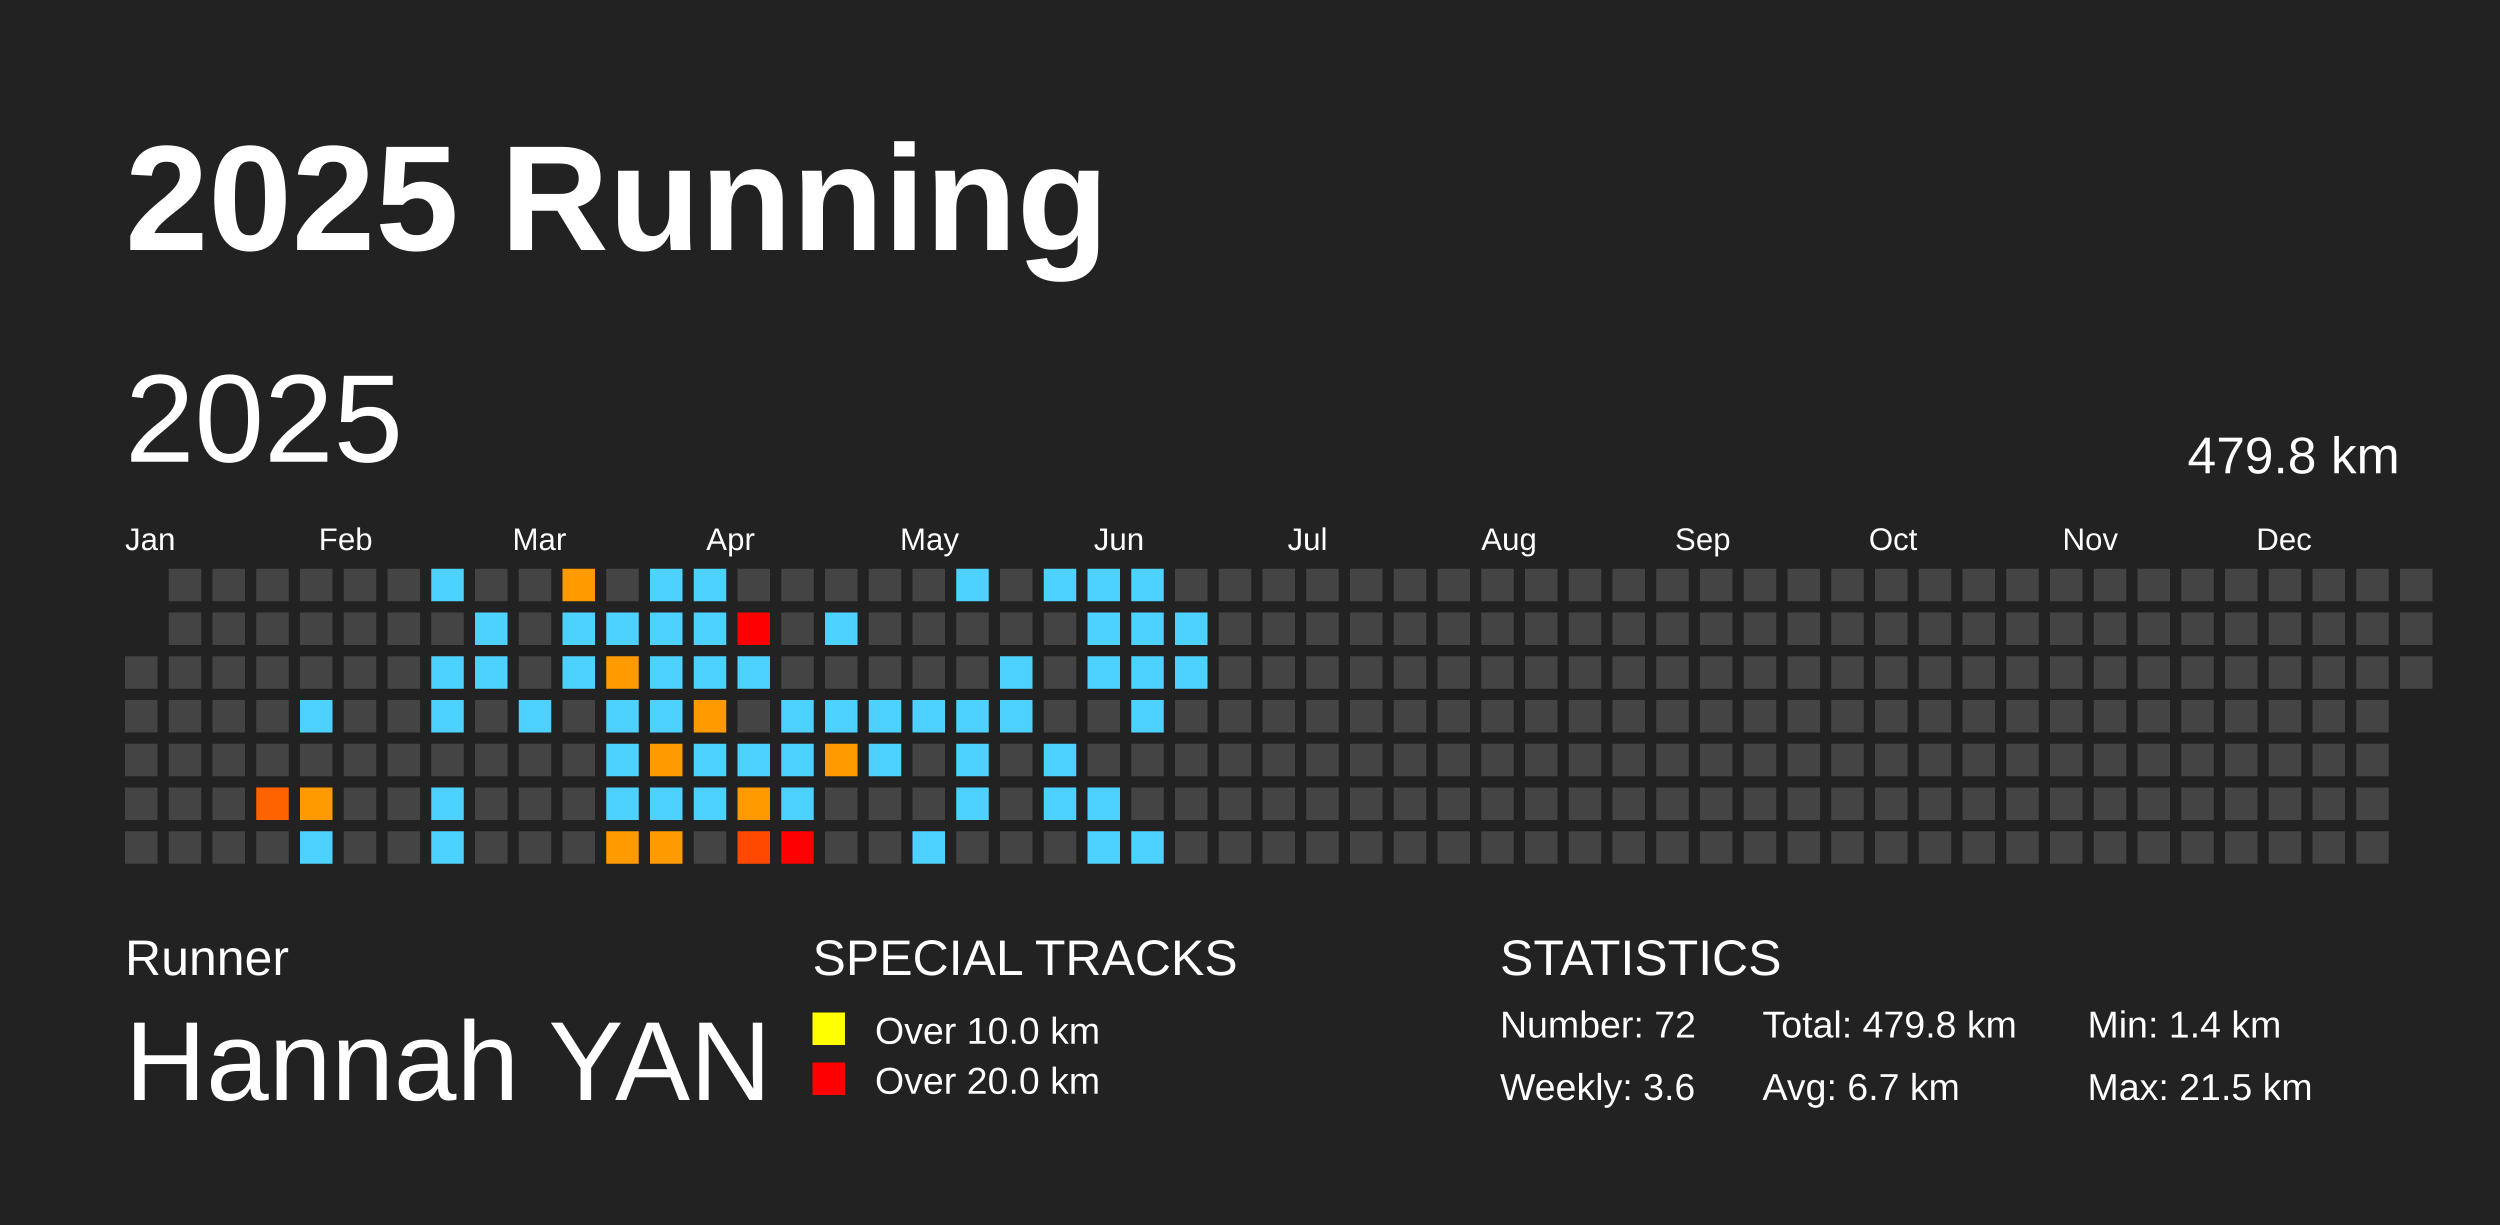
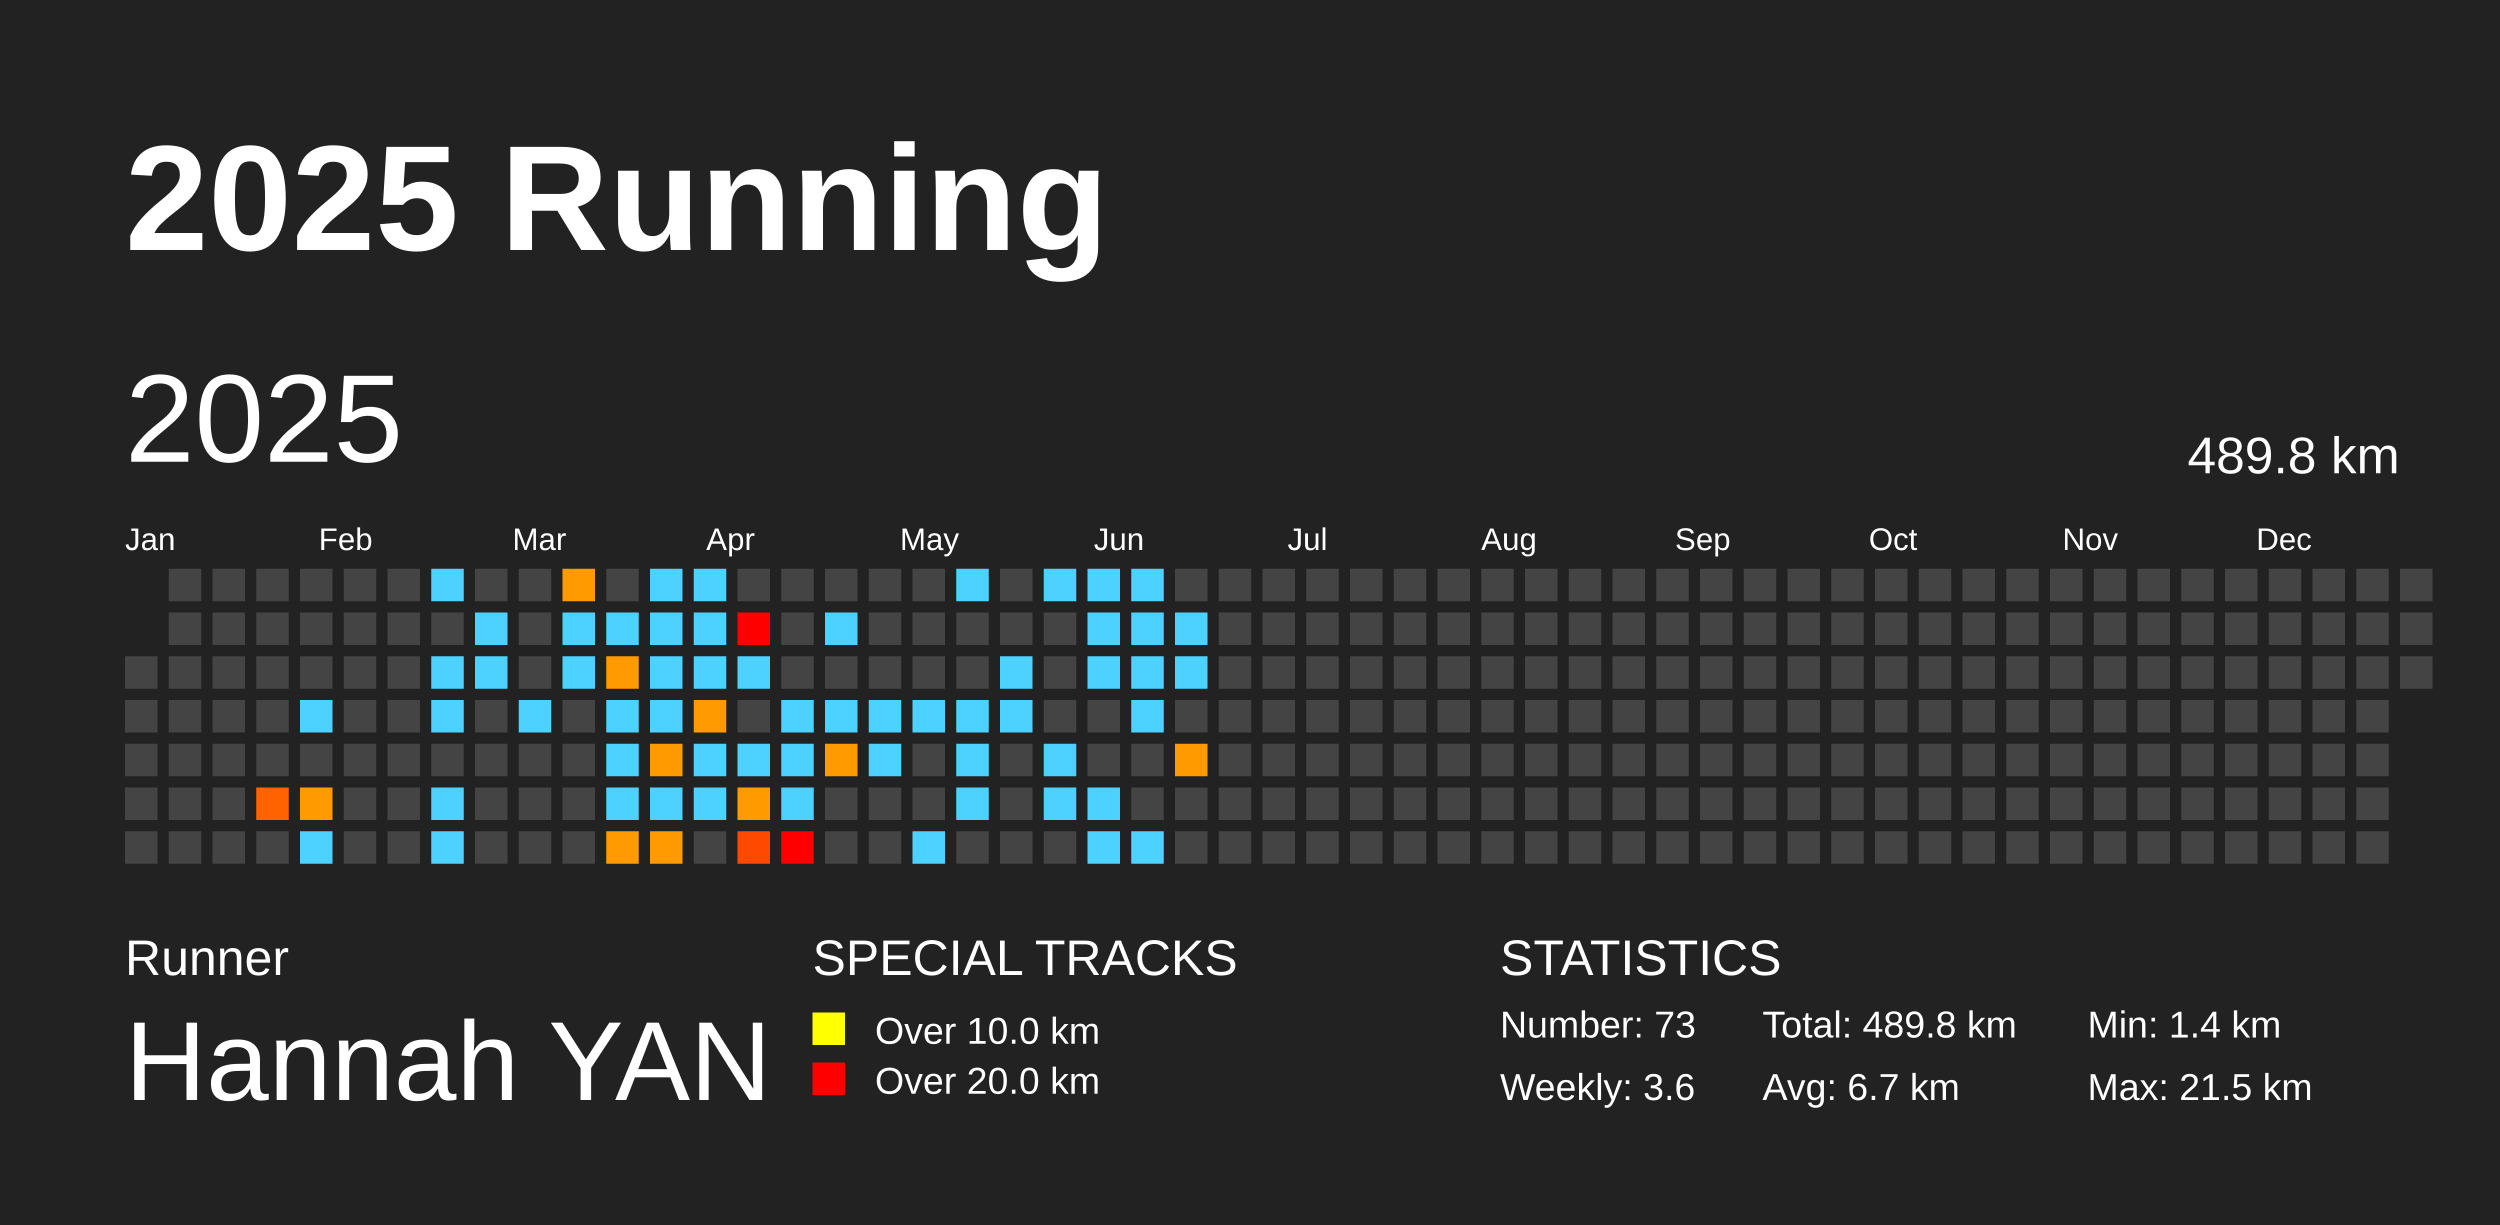
<svg xmlns="http://www.w3.org/2000/svg" baseProfile="full" height="98mm" version="1.1" viewBox="0,0,200,98" width="200mm">
  <defs />
  <rect fill="#222222" height="98" width="200" x="0" y="0" />
  <text fill="#FFFFFF" style="font-size:12px; font-family:Arial; font-weight:bold;" x="10" y="20">2025 Running</text>
  <text fill="#FFFFFF" style="font-size:4px; font-family:Arial" x="10" y="78">Runner</text>
  <text fill="#FFFFFF" style="font-size:9px; font-family:Arial" x="10" y="88">Hannah YAN</text>
  <text fill="#FFFFFF" style="font-size:4px; font-family:Arial" x="65" y="78">SPECIAL TRACKS</text>
  <rect fill="yellow" height="2.6" width="2.6" x="65" y="81" />
  <text fill="#FFFFFF" style="font-size:3px; font-family:Arial" x="70" y="83.5">Over 10.0 km</text>
  <rect fill="red" height="2.6" width="2.6" x="65" y="85" />
  <text fill="#FFFFFF" style="font-size:3px; font-family:Arial" x="70" y="87.5">Over 20.0 km</text>
  <text fill="#FFFFFF" style="font-size:4px; font-family:Arial" x="120" y="78">STATISTICS</text>
-   <text fill="#FFFFFF" style="font-size:3px; font-family:Arial" x="120" y="83">Number: 72</text>
+   <text fill="#FFFFFF" style="font-size:3px; font-family:Arial" x="120" y="83">Number: 73</text>
  <text fill="#FFFFFF" style="font-size:3px; font-family:Arial" x="120" y="88">Weekly: 3.6</text>
-   <text fill="#FFFFFF" style="font-size:3px; font-family:Arial" x="141" y="83">Total: 479.8 km</text>
+   <text fill="#FFFFFF" style="font-size:3px; font-family:Arial" x="141" y="83">Total: 489.8 km</text>
  <text fill="#FFFFFF" style="font-size:3px; font-family:Arial" x="141" y="88">Avg: 6.7 km</text>
  <text fill="#FFFFFF" style="font-size:3px; font-family:Arial" x="167" y="83">Min: 1.4 km</text>
  <text fill="#FFFFFF" style="font-size:3px; font-family:Arial" x="167" y="88">Max: 21.5 km</text>
  <text dominant-baseline="hanging" fill="#FFFFFF" style="font-size:10.0px; font-family:Arial;" x="10" y="30">2025</text>
-   <text dominant-baseline="hanging" fill="#FFFFFF" style="font-size:4.125px; font-family:Arial;" x="175" y="35">479.8 km</text>
+   <text dominant-baseline="hanging" fill="#FFFFFF" style="font-size:4.125px; font-family:Arial;" x="175" y="35">489.8 km</text>
  <text fill="#FFFFFF" style="font-size:2.5px; font-family:Arial" x="10.0" y="44">Jan</text>
  <text fill="#FFFFFF" style="font-size:2.5px; font-family:Arial" x="25.5" y="44">Feb</text>
  <text fill="#FFFFFF" style="font-size:2.5px; font-family:Arial" x="41.0" y="44">Mar</text>
  <text fill="#FFFFFF" style="font-size:2.5px; font-family:Arial" x="56.5" y="44">Apr</text>
  <text fill="#FFFFFF" style="font-size:2.5px; font-family:Arial" x="72.0" y="44">May</text>
  <text fill="#FFFFFF" style="font-size:2.5px; font-family:Arial" x="87.5" y="44">Jun</text>
  <text fill="#FFFFFF" style="font-size:2.5px; font-family:Arial" x="103.0" y="44">Jul</text>
  <text fill="#FFFFFF" style="font-size:2.5px; font-family:Arial" x="118.5" y="44">Aug</text>
  <text fill="#FFFFFF" style="font-size:2.5px; font-family:Arial" x="134.0" y="44">Sep</text>
  <text fill="#FFFFFF" style="font-size:2.5px; font-family:Arial" x="149.5" y="44">Oct</text>
  <text fill="#FFFFFF" style="font-size:2.5px; font-family:Arial" x="165.0" y="44">Nov</text>
  <text fill="#FFFFFF" style="font-size:2.5px; font-family:Arial" x="180.5" y="44">Dec</text>
  <rect fill="#444444" height="2.6" width="2.6" x="10.0" y="52.5" />
  <rect fill="#444444" height="2.6" width="2.6" x="10.0" y="56.0" />
  <rect fill="#444444" height="2.6" width="2.6" x="10.0" y="59.5" />
  <rect fill="#444444" height="2.6" width="2.6" x="10.0" y="63.0" />
  <rect fill="#444444" height="2.6" width="2.6" x="10.0" y="66.5" />
  <rect fill="#444444" height="2.6" width="2.6" x="13.5" y="45.5" />
  <rect fill="#444444" height="2.6" width="2.6" x="13.5" y="49.0" />
  <rect fill="#444444" height="2.6" width="2.6" x="13.5" y="52.5" />
  <rect fill="#444444" height="2.6" width="2.6" x="13.5" y="56.0" />
  <rect fill="#444444" height="2.6" width="2.6" x="13.5" y="59.5" />
  <rect fill="#444444" height="2.6" width="2.6" x="13.5" y="63.0" />
  <rect fill="#444444" height="2.6" width="2.6" x="13.5" y="66.5" />
  <rect fill="#444444" height="2.6" width="2.6" x="17.0" y="45.5" />
  <rect fill="#444444" height="2.6" width="2.6" x="17.0" y="49.0" />
  <rect fill="#444444" height="2.6" width="2.6" x="17.0" y="52.5" />
  <rect fill="#444444" height="2.6" width="2.6" x="17.0" y="56.0" />
  <rect fill="#444444" height="2.6" width="2.6" x="17.0" y="59.5" />
  <rect fill="#444444" height="2.6" width="2.6" x="17.0" y="63.0" />
  <rect fill="#444444" height="2.6" width="2.6" x="17.0" y="66.5" />
  <rect fill="#444444" height="2.6" width="2.6" x="20.5" y="45.5" />
  <rect fill="#444444" height="2.6" width="2.6" x="20.5" y="49.0" />
  <rect fill="#444444" height="2.6" width="2.6" x="20.5" y="52.5" />
  <rect fill="#444444" height="2.6" width="2.6" x="20.5" y="56.0" />
  <rect fill="#444444" height="2.6" width="2.6" x="20.5" y="59.5" />
  <rect fill="#ff6300" height="2.6" width="2.6" x="20.5" y="63.0" />
  <rect fill="#444444" height="2.6" width="2.6" x="20.5" y="66.5" />
  <rect fill="#444444" height="2.6" width="2.6" x="24.0" y="45.5" />
  <rect fill="#444444" height="2.6" width="2.6" x="24.0" y="49.0" />
  <rect fill="#444444" height="2.6" width="2.6" x="24.0" y="52.5" />
  <rect fill="#4dd2ff" height="2.6" width="2.6" x="24.0" y="56.0" />
  <rect fill="#444444" height="2.6" width="2.6" x="24.0" y="59.5" />
  <rect fill="#ff9b00" height="2.6" width="2.6" x="24.0" y="63.0" />
  <rect fill="#4dd2ff" height="2.6" width="2.6" x="24.0" y="66.5" />
  <rect fill="#444444" height="2.6" width="2.6" x="27.5" y="45.5" />
  <rect fill="#444444" height="2.6" width="2.6" x="27.5" y="49.0" />
  <rect fill="#444444" height="2.6" width="2.6" x="27.5" y="52.5" />
  <rect fill="#444444" height="2.6" width="2.6" x="27.5" y="56.0" />
  <rect fill="#444444" height="2.6" width="2.6" x="27.5" y="59.5" />
  <rect fill="#444444" height="2.6" width="2.6" x="27.5" y="63.0" />
  <rect fill="#444444" height="2.6" width="2.6" x="27.5" y="66.5" />
  <rect fill="#444444" height="2.6" width="2.6" x="31.0" y="45.5" />
  <rect fill="#444444" height="2.6" width="2.6" x="31.0" y="49.0" />
  <rect fill="#444444" height="2.6" width="2.6" x="31.0" y="52.5" />
  <rect fill="#444444" height="2.6" width="2.6" x="31.0" y="56.0" />
  <rect fill="#444444" height="2.6" width="2.6" x="31.0" y="59.5" />
  <rect fill="#444444" height="2.6" width="2.6" x="31.0" y="63.0" />
  <rect fill="#444444" height="2.6" width="2.6" x="31.0" y="66.5" />
  <rect fill="#4dd2ff" height="2.6" width="2.6" x="34.5" y="45.5" />
  <rect fill="#444444" height="2.6" width="2.6" x="34.5" y="49.0" />
  <rect fill="#4dd2ff" height="2.6" width="2.6" x="34.5" y="52.5" />
  <rect fill="#4dd2ff" height="2.6" width="2.6" x="34.5" y="56.0" />
  <rect fill="#444444" height="2.6" width="2.6" x="34.5" y="59.5" />
  <rect fill="#4dd2ff" height="2.6" width="2.6" x="34.5" y="63.0" />
  <rect fill="#4dd2ff" height="2.6" width="2.6" x="34.5" y="66.5" />
  <rect fill="#444444" height="2.6" width="2.6" x="38.0" y="45.5" />
  <rect fill="#4dd2ff" height="2.6" width="2.6" x="38.0" y="49.0" />
  <rect fill="#4dd2ff" height="2.6" width="2.6" x="38.0" y="52.5" />
  <rect fill="#444444" height="2.6" width="2.6" x="38.0" y="56.0" />
  <rect fill="#444444" height="2.6" width="2.6" x="38.0" y="59.5" />
  <rect fill="#444444" height="2.6" width="2.6" x="38.0" y="63.0" />
  <rect fill="#444444" height="2.6" width="2.6" x="38.0" y="66.5" />
  <rect fill="#444444" height="2.6" width="2.6" x="41.5" y="45.5" />
  <rect fill="#444444" height="2.6" width="2.6" x="41.5" y="49.0" />
  <rect fill="#444444" height="2.6" width="2.6" x="41.5" y="52.5" />
  <rect fill="#4dd2ff" height="2.6" width="2.6" x="41.5" y="56.0" />
  <rect fill="#444444" height="2.6" width="2.6" x="41.5" y="59.5" />
  <rect fill="#444444" height="2.6" width="2.6" x="41.5" y="63.0" />
  <rect fill="#444444" height="2.6" width="2.6" x="41.5" y="66.5" />
  <rect fill="#ff9b00" height="2.6" width="2.6" x="45.0" y="45.5" />
  <rect fill="#4dd2ff" height="2.6" width="2.6" x="45.0" y="49.0" />
  <rect fill="#4dd2ff" height="2.6" width="2.6" x="45.0" y="52.5" />
  <rect fill="#444444" height="2.6" width="2.6" x="45.0" y="56.0" />
  <rect fill="#444444" height="2.6" width="2.6" x="45.0" y="59.5" />
  <rect fill="#444444" height="2.6" width="2.6" x="45.0" y="63.0" />
  <rect fill="#444444" height="2.6" width="2.6" x="45.0" y="66.5" />
  <rect fill="#444444" height="2.6" width="2.6" x="48.5" y="45.5" />
  <rect fill="#4dd2ff" height="2.6" width="2.6" x="48.5" y="49.0" />
  <rect fill="#ff9b00" height="2.6" width="2.6" x="48.5" y="52.5" />
  <rect fill="#4dd2ff" height="2.6" width="2.6" x="48.5" y="56.0" />
  <rect fill="#4dd2ff" height="2.6" width="2.6" x="48.5" y="59.5" />
  <rect fill="#4dd2ff" height="2.6" width="2.6" x="48.5" y="63.0" />
  <rect fill="#ff9b00" height="2.6" width="2.6" x="48.5" y="66.5" />
  <rect fill="#4dd2ff" height="2.6" width="2.6" x="52.0" y="45.5" />
  <rect fill="#4dd2ff" height="2.6" width="2.6" x="52.0" y="49.0" />
  <rect fill="#4dd2ff" height="2.6" width="2.6" x="52.0" y="52.5" />
  <rect fill="#4dd2ff" height="2.6" width="2.6" x="52.0" y="56.0" />
  <rect fill="#ff9b00" height="2.6" width="2.6" x="52.0" y="59.5" />
  <rect fill="#4dd2ff" height="2.6" width="2.6" x="52.0" y="63.0" />
  <rect fill="#ff9b00" height="2.6" width="2.6" x="52.0" y="66.5" />
  <rect fill="#4dd2ff" height="2.6" width="2.6" x="55.5" y="45.5" />
  <rect fill="#4dd2ff" height="2.6" width="2.6" x="55.5" y="49.0" />
  <rect fill="#4dd2ff" height="2.6" width="2.6" x="55.5" y="52.5" />
  <rect fill="#ff9b00" height="2.6" width="2.6" x="55.5" y="56.0" />
  <rect fill="#4dd2ff" height="2.6" width="2.6" x="55.5" y="59.5" />
  <rect fill="#4dd2ff" height="2.6" width="2.6" x="55.5" y="63.0" />
  <rect fill="#444444" height="2.6" width="2.6" x="55.5" y="66.5" />
  <rect fill="#444444" height="2.6" width="2.6" x="59.0" y="45.5" />
  <rect fill="red" height="2.6" width="2.6" x="59.0" y="49.0" />
  <rect fill="#4dd2ff" height="2.6" width="2.6" x="59.0" y="52.5" />
  <rect fill="#444444" height="2.6" width="2.6" x="59.0" y="56.0" />
  <rect fill="#4dd2ff" height="2.6" width="2.6" x="59.0" y="59.5" />
  <rect fill="#ff9b00" height="2.6" width="2.6" x="59.0" y="63.0" />
  <rect fill="#ff4900" height="2.6" width="2.6" x="59.0" y="66.5" />
  <rect fill="#444444" height="2.6" width="2.6" x="62.5" y="45.5" />
  <rect fill="#444444" height="2.6" width="2.6" x="62.5" y="49.0" />
  <rect fill="#444444" height="2.6" width="2.6" x="62.5" y="52.5" />
  <rect fill="#4dd2ff" height="2.6" width="2.6" x="62.5" y="56.0" />
  <rect fill="#4dd2ff" height="2.6" width="2.6" x="62.5" y="59.5" />
  <rect fill="#4dd2ff" height="2.6" width="2.6" x="62.5" y="63.0" />
  <rect fill="red" height="2.6" width="2.6" x="62.5" y="66.5" />
  <rect fill="#444444" height="2.6" width="2.6" x="66.0" y="45.5" />
  <rect fill="#4dd2ff" height="2.6" width="2.6" x="66.0" y="49.0" />
  <rect fill="#444444" height="2.6" width="2.6" x="66.0" y="52.5" />
  <rect fill="#4dd2ff" height="2.6" width="2.6" x="66.0" y="56.0" />
  <rect fill="#ff9b00" height="2.6" width="2.6" x="66.0" y="59.5" />
  <rect fill="#444444" height="2.6" width="2.6" x="66.0" y="63.0" />
  <rect fill="#444444" height="2.6" width="2.6" x="66.0" y="66.5" />
  <rect fill="#444444" height="2.6" width="2.6" x="69.5" y="45.5" />
  <rect fill="#444444" height="2.6" width="2.6" x="69.5" y="49.0" />
  <rect fill="#444444" height="2.6" width="2.6" x="69.5" y="52.5" />
  <rect fill="#4dd2ff" height="2.6" width="2.6" x="69.5" y="56.0" />
  <rect fill="#4dd2ff" height="2.6" width="2.6" x="69.5" y="59.5" />
  <rect fill="#444444" height="2.6" width="2.6" x="69.5" y="63.0" />
  <rect fill="#444444" height="2.6" width="2.6" x="69.5" y="66.5" />
  <rect fill="#444444" height="2.6" width="2.6" x="73.0" y="45.5" />
  <rect fill="#444444" height="2.6" width="2.6" x="73.0" y="49.0" />
  <rect fill="#444444" height="2.6" width="2.6" x="73.0" y="52.5" />
  <rect fill="#4dd2ff" height="2.6" width="2.6" x="73.0" y="56.0" />
  <rect fill="#444444" height="2.6" width="2.6" x="73.0" y="59.5" />
  <rect fill="#444444" height="2.6" width="2.6" x="73.0" y="63.0" />
  <rect fill="#4dd2ff" height="2.6" width="2.6" x="73.0" y="66.5" />
  <rect fill="#4dd2ff" height="2.6" width="2.6" x="76.5" y="45.5" />
  <rect fill="#444444" height="2.6" width="2.6" x="76.5" y="49.0" />
  <rect fill="#444444" height="2.6" width="2.6" x="76.5" y="52.5" />
  <rect fill="#4dd2ff" height="2.6" width="2.6" x="76.5" y="56.0" />
  <rect fill="#4dd2ff" height="2.6" width="2.6" x="76.5" y="59.5" />
  <rect fill="#4dd2ff" height="2.6" width="2.6" x="76.5" y="63.0" />
  <rect fill="#444444" height="2.6" width="2.6" x="76.5" y="66.5" />
  <rect fill="#444444" height="2.6" width="2.6" x="80.0" y="45.5" />
  <rect fill="#444444" height="2.6" width="2.6" x="80.0" y="49.0" />
  <rect fill="#4dd2ff" height="2.6" width="2.6" x="80.0" y="52.5" />
  <rect fill="#4dd2ff" height="2.6" width="2.6" x="80.0" y="56.0" />
  <rect fill="#444444" height="2.6" width="2.6" x="80.0" y="59.5" />
  <rect fill="#444444" height="2.6" width="2.6" x="80.0" y="63.0" />
  <rect fill="#444444" height="2.6" width="2.6" x="80.0" y="66.5" />
  <rect fill="#4dd2ff" height="2.6" width="2.6" x="83.5" y="45.5" />
  <rect fill="#444444" height="2.6" width="2.6" x="83.5" y="49.0" />
  <rect fill="#444444" height="2.6" width="2.6" x="83.5" y="52.5" />
  <rect fill="#444444" height="2.6" width="2.6" x="83.5" y="56.0" />
  <rect fill="#4dd2ff" height="2.6" width="2.6" x="83.5" y="59.5" />
  <rect fill="#4dd2ff" height="2.6" width="2.6" x="83.5" y="63.0" />
  <rect fill="#444444" height="2.6" width="2.6" x="83.5" y="66.5" />
  <rect fill="#4dd2ff" height="2.6" width="2.6" x="87.0" y="45.5" />
  <rect fill="#4dd2ff" height="2.6" width="2.6" x="87.0" y="49.0" />
  <rect fill="#4dd2ff" height="2.6" width="2.6" x="87.0" y="52.5" />
  <rect fill="#444444" height="2.6" width="2.6" x="87.0" y="56.0" />
  <rect fill="#444444" height="2.6" width="2.6" x="87.0" y="59.5" />
  <rect fill="#4dd2ff" height="2.6" width="2.6" x="87.0" y="63.0" />
  <rect fill="#4dd2ff" height="2.6" width="2.6" x="87.0" y="66.5" />
  <rect fill="#4dd2ff" height="2.6" width="2.6" x="90.5" y="45.5" />
  <rect fill="#4dd2ff" height="2.6" width="2.6" x="90.5" y="49.0" />
  <rect fill="#4dd2ff" height="2.6" width="2.6" x="90.5" y="52.5" />
  <rect fill="#4dd2ff" height="2.6" width="2.6" x="90.5" y="56.0" />
  <rect fill="#444444" height="2.6" width="2.6" x="90.5" y="59.5" />
  <rect fill="#444444" height="2.6" width="2.6" x="90.5" y="63.0" />
  <rect fill="#4dd2ff" height="2.6" width="2.6" x="90.5" y="66.5" />
  <rect fill="#444444" height="2.6" width="2.6" x="94.0" y="45.5" />
  <rect fill="#4dd2ff" height="2.6" width="2.6" x="94.0" y="49.0" />
  <rect fill="#4dd2ff" height="2.6" width="2.6" x="94.0" y="52.5" />
  <rect fill="#444444" height="2.6" width="2.6" x="94.0" y="56.0" />
-   <rect fill="#444444" height="2.6" width="2.6" x="94.0" y="59.5" />
+   <rect fill="#ff9b00" height="2.6" width="2.6" x="94.0" y="59.5" />
  <rect fill="#444444" height="2.6" width="2.6" x="94.0" y="63.0" />
  <rect fill="#444444" height="2.6" width="2.6" x="94.0" y="66.5" />
  <rect fill="#444444" height="2.6" width="2.6" x="97.5" y="45.5" />
  <rect fill="#444444" height="2.6" width="2.6" x="97.5" y="49.0" />
  <rect fill="#444444" height="2.6" width="2.6" x="97.5" y="52.5" />
  <rect fill="#444444" height="2.6" width="2.6" x="97.5" y="56.0" />
  <rect fill="#444444" height="2.6" width="2.6" x="97.5" y="59.5" />
  <rect fill="#444444" height="2.6" width="2.6" x="97.5" y="63.0" />
  <rect fill="#444444" height="2.6" width="2.6" x="97.5" y="66.5" />
  <rect fill="#444444" height="2.6" width="2.6" x="101.0" y="45.5" />
  <rect fill="#444444" height="2.6" width="2.6" x="101.0" y="49.0" />
  <rect fill="#444444" height="2.6" width="2.6" x="101.0" y="52.5" />
  <rect fill="#444444" height="2.6" width="2.6" x="101.0" y="56.0" />
  <rect fill="#444444" height="2.6" width="2.6" x="101.0" y="59.5" />
  <rect fill="#444444" height="2.6" width="2.6" x="101.0" y="63.0" />
  <rect fill="#444444" height="2.6" width="2.6" x="101.0" y="66.5" />
  <rect fill="#444444" height="2.6" width="2.6" x="104.5" y="45.5" />
  <rect fill="#444444" height="2.6" width="2.6" x="104.5" y="49.0" />
  <rect fill="#444444" height="2.6" width="2.6" x="104.5" y="52.5" />
  <rect fill="#444444" height="2.6" width="2.6" x="104.5" y="56.0" />
  <rect fill="#444444" height="2.6" width="2.6" x="104.5" y="59.5" />
  <rect fill="#444444" height="2.6" width="2.6" x="104.5" y="63.0" />
  <rect fill="#444444" height="2.6" width="2.6" x="104.5" y="66.5" />
  <rect fill="#444444" height="2.6" width="2.6" x="108.0" y="45.5" />
  <rect fill="#444444" height="2.6" width="2.6" x="108.0" y="49.0" />
  <rect fill="#444444" height="2.6" width="2.6" x="108.0" y="52.5" />
  <rect fill="#444444" height="2.6" width="2.6" x="108.0" y="56.0" />
  <rect fill="#444444" height="2.6" width="2.6" x="108.0" y="59.5" />
  <rect fill="#444444" height="2.6" width="2.6" x="108.0" y="63.0" />
  <rect fill="#444444" height="2.6" width="2.6" x="108.0" y="66.5" />
  <rect fill="#444444" height="2.6" width="2.6" x="111.5" y="45.5" />
  <rect fill="#444444" height="2.6" width="2.6" x="111.5" y="49.0" />
  <rect fill="#444444" height="2.6" width="2.6" x="111.5" y="52.5" />
  <rect fill="#444444" height="2.6" width="2.6" x="111.5" y="56.0" />
  <rect fill="#444444" height="2.6" width="2.6" x="111.5" y="59.5" />
  <rect fill="#444444" height="2.6" width="2.6" x="111.5" y="63.0" />
  <rect fill="#444444" height="2.6" width="2.6" x="111.5" y="66.5" />
  <rect fill="#444444" height="2.6" width="2.6" x="115.0" y="45.5" />
  <rect fill="#444444" height="2.6" width="2.6" x="115.0" y="49.0" />
  <rect fill="#444444" height="2.6" width="2.6" x="115.0" y="52.5" />
  <rect fill="#444444" height="2.6" width="2.6" x="115.0" y="56.0" />
  <rect fill="#444444" height="2.6" width="2.6" x="115.0" y="59.5" />
  <rect fill="#444444" height="2.6" width="2.6" x="115.0" y="63.0" />
  <rect fill="#444444" height="2.6" width="2.6" x="115.0" y="66.5" />
  <rect fill="#444444" height="2.6" width="2.6" x="118.5" y="45.5" />
  <rect fill="#444444" height="2.6" width="2.6" x="118.5" y="49.0" />
  <rect fill="#444444" height="2.6" width="2.6" x="118.5" y="52.5" />
  <rect fill="#444444" height="2.6" width="2.6" x="118.5" y="56.0" />
  <rect fill="#444444" height="2.6" width="2.6" x="118.5" y="59.5" />
  <rect fill="#444444" height="2.6" width="2.6" x="118.5" y="63.0" />
  <rect fill="#444444" height="2.6" width="2.6" x="118.5" y="66.5" />
  <rect fill="#444444" height="2.6" width="2.6" x="122.0" y="45.5" />
  <rect fill="#444444" height="2.6" width="2.6" x="122.0" y="49.0" />
  <rect fill="#444444" height="2.6" width="2.6" x="122.0" y="52.5" />
  <rect fill="#444444" height="2.6" width="2.6" x="122.0" y="56.0" />
  <rect fill="#444444" height="2.6" width="2.6" x="122.0" y="59.5" />
  <rect fill="#444444" height="2.6" width="2.6" x="122.0" y="63.0" />
  <rect fill="#444444" height="2.6" width="2.6" x="122.0" y="66.5" />
  <rect fill="#444444" height="2.6" width="2.6" x="125.5" y="45.5" />
  <rect fill="#444444" height="2.6" width="2.6" x="125.5" y="49.0" />
  <rect fill="#444444" height="2.6" width="2.6" x="125.5" y="52.5" />
  <rect fill="#444444" height="2.6" width="2.6" x="125.5" y="56.0" />
  <rect fill="#444444" height="2.6" width="2.6" x="125.5" y="59.5" />
  <rect fill="#444444" height="2.6" width="2.6" x="125.5" y="63.0" />
  <rect fill="#444444" height="2.6" width="2.6" x="125.5" y="66.5" />
  <rect fill="#444444" height="2.6" width="2.6" x="129.0" y="45.5" />
  <rect fill="#444444" height="2.6" width="2.6" x="129.0" y="49.0" />
  <rect fill="#444444" height="2.6" width="2.6" x="129.0" y="52.5" />
  <rect fill="#444444" height="2.6" width="2.6" x="129.0" y="56.0" />
  <rect fill="#444444" height="2.6" width="2.6" x="129.0" y="59.5" />
  <rect fill="#444444" height="2.6" width="2.6" x="129.0" y="63.0" />
  <rect fill="#444444" height="2.6" width="2.6" x="129.0" y="66.5" />
  <rect fill="#444444" height="2.6" width="2.6" x="132.5" y="45.5" />
  <rect fill="#444444" height="2.6" width="2.6" x="132.5" y="49.0" />
  <rect fill="#444444" height="2.6" width="2.6" x="132.5" y="52.5" />
  <rect fill="#444444" height="2.6" width="2.6" x="132.5" y="56.0" />
  <rect fill="#444444" height="2.6" width="2.6" x="132.5" y="59.5" />
  <rect fill="#444444" height="2.6" width="2.6" x="132.5" y="63.0" />
  <rect fill="#444444" height="2.6" width="2.6" x="132.5" y="66.5" />
  <rect fill="#444444" height="2.6" width="2.6" x="136.0" y="45.5" />
  <rect fill="#444444" height="2.6" width="2.6" x="136.0" y="49.0" />
  <rect fill="#444444" height="2.6" width="2.6" x="136.0" y="52.5" />
  <rect fill="#444444" height="2.6" width="2.6" x="136.0" y="56.0" />
  <rect fill="#444444" height="2.6" width="2.6" x="136.0" y="59.5" />
  <rect fill="#444444" height="2.6" width="2.6" x="136.0" y="63.0" />
  <rect fill="#444444" height="2.6" width="2.6" x="136.0" y="66.5" />
  <rect fill="#444444" height="2.6" width="2.6" x="139.5" y="45.5" />
  <rect fill="#444444" height="2.6" width="2.6" x="139.5" y="49.0" />
  <rect fill="#444444" height="2.6" width="2.6" x="139.5" y="52.5" />
  <rect fill="#444444" height="2.6" width="2.6" x="139.5" y="56.0" />
  <rect fill="#444444" height="2.6" width="2.6" x="139.5" y="59.5" />
  <rect fill="#444444" height="2.6" width="2.6" x="139.5" y="63.0" />
  <rect fill="#444444" height="2.6" width="2.6" x="139.5" y="66.5" />
  <rect fill="#444444" height="2.6" width="2.6" x="143.0" y="45.5" />
  <rect fill="#444444" height="2.6" width="2.6" x="143.0" y="49.0" />
  <rect fill="#444444" height="2.6" width="2.6" x="143.0" y="52.5" />
  <rect fill="#444444" height="2.6" width="2.6" x="143.0" y="56.0" />
  <rect fill="#444444" height="2.6" width="2.6" x="143.0" y="59.5" />
  <rect fill="#444444" height="2.6" width="2.6" x="143.0" y="63.0" />
  <rect fill="#444444" height="2.6" width="2.6" x="143.0" y="66.5" />
  <rect fill="#444444" height="2.6" width="2.6" x="146.5" y="45.5" />
  <rect fill="#444444" height="2.6" width="2.6" x="146.5" y="49.0" />
  <rect fill="#444444" height="2.6" width="2.6" x="146.5" y="52.5" />
  <rect fill="#444444" height="2.6" width="2.6" x="146.5" y="56.0" />
  <rect fill="#444444" height="2.6" width="2.6" x="146.5" y="59.5" />
  <rect fill="#444444" height="2.6" width="2.6" x="146.5" y="63.0" />
  <rect fill="#444444" height="2.6" width="2.6" x="146.5" y="66.5" />
  <rect fill="#444444" height="2.6" width="2.6" x="150.0" y="45.5" />
  <rect fill="#444444" height="2.6" width="2.6" x="150.0" y="49.0" />
  <rect fill="#444444" height="2.6" width="2.6" x="150.0" y="52.5" />
  <rect fill="#444444" height="2.6" width="2.6" x="150.0" y="56.0" />
  <rect fill="#444444" height="2.6" width="2.6" x="150.0" y="59.5" />
  <rect fill="#444444" height="2.6" width="2.6" x="150.0" y="63.0" />
  <rect fill="#444444" height="2.6" width="2.6" x="150.0" y="66.5" />
  <rect fill="#444444" height="2.6" width="2.6" x="153.5" y="45.5" />
  <rect fill="#444444" height="2.6" width="2.6" x="153.5" y="49.0" />
  <rect fill="#444444" height="2.6" width="2.6" x="153.5" y="52.5" />
  <rect fill="#444444" height="2.6" width="2.6" x="153.5" y="56.0" />
  <rect fill="#444444" height="2.6" width="2.6" x="153.5" y="59.5" />
  <rect fill="#444444" height="2.6" width="2.6" x="153.5" y="63.0" />
  <rect fill="#444444" height="2.6" width="2.6" x="153.5" y="66.5" />
  <rect fill="#444444" height="2.6" width="2.6" x="157.0" y="45.5" />
  <rect fill="#444444" height="2.6" width="2.6" x="157.0" y="49.0" />
  <rect fill="#444444" height="2.6" width="2.6" x="157.0" y="52.5" />
  <rect fill="#444444" height="2.6" width="2.6" x="157.0" y="56.0" />
  <rect fill="#444444" height="2.6" width="2.6" x="157.0" y="59.5" />
  <rect fill="#444444" height="2.6" width="2.6" x="157.0" y="63.0" />
  <rect fill="#444444" height="2.6" width="2.6" x="157.0" y="66.5" />
  <rect fill="#444444" height="2.6" width="2.6" x="160.5" y="45.5" />
  <rect fill="#444444" height="2.6" width="2.6" x="160.5" y="49.0" />
  <rect fill="#444444" height="2.6" width="2.6" x="160.5" y="52.5" />
  <rect fill="#444444" height="2.6" width="2.6" x="160.5" y="56.0" />
  <rect fill="#444444" height="2.6" width="2.6" x="160.5" y="59.5" />
  <rect fill="#444444" height="2.6" width="2.6" x="160.5" y="63.0" />
  <rect fill="#444444" height="2.6" width="2.6" x="160.5" y="66.5" />
  <rect fill="#444444" height="2.6" width="2.6" x="164.0" y="45.5" />
  <rect fill="#444444" height="2.6" width="2.6" x="164.0" y="49.0" />
  <rect fill="#444444" height="2.6" width="2.6" x="164.0" y="52.5" />
  <rect fill="#444444" height="2.6" width="2.6" x="164.0" y="56.0" />
  <rect fill="#444444" height="2.6" width="2.6" x="164.0" y="59.5" />
  <rect fill="#444444" height="2.6" width="2.6" x="164.0" y="63.0" />
  <rect fill="#444444" height="2.6" width="2.6" x="164.0" y="66.5" />
  <rect fill="#444444" height="2.6" width="2.6" x="167.5" y="45.5" />
  <rect fill="#444444" height="2.6" width="2.6" x="167.5" y="49.0" />
  <rect fill="#444444" height="2.6" width="2.6" x="167.5" y="52.5" />
  <rect fill="#444444" height="2.6" width="2.6" x="167.5" y="56.0" />
  <rect fill="#444444" height="2.6" width="2.6" x="167.5" y="59.5" />
  <rect fill="#444444" height="2.6" width="2.6" x="167.5" y="63.0" />
  <rect fill="#444444" height="2.6" width="2.6" x="167.5" y="66.5" />
  <rect fill="#444444" height="2.6" width="2.6" x="171.0" y="45.5" />
  <rect fill="#444444" height="2.6" width="2.6" x="171.0" y="49.0" />
  <rect fill="#444444" height="2.6" width="2.6" x="171.0" y="52.5" />
  <rect fill="#444444" height="2.6" width="2.6" x="171.0" y="56.0" />
  <rect fill="#444444" height="2.6" width="2.6" x="171.0" y="59.5" />
  <rect fill="#444444" height="2.6" width="2.6" x="171.0" y="63.0" />
  <rect fill="#444444" height="2.6" width="2.6" x="171.0" y="66.5" />
  <rect fill="#444444" height="2.6" width="2.6" x="174.5" y="45.5" />
  <rect fill="#444444" height="2.6" width="2.6" x="174.5" y="49.0" />
  <rect fill="#444444" height="2.6" width="2.6" x="174.5" y="52.5" />
  <rect fill="#444444" height="2.6" width="2.6" x="174.5" y="56.0" />
  <rect fill="#444444" height="2.6" width="2.6" x="174.5" y="59.5" />
  <rect fill="#444444" height="2.6" width="2.6" x="174.5" y="63.0" />
  <rect fill="#444444" height="2.6" width="2.6" x="174.5" y="66.5" />
  <rect fill="#444444" height="2.6" width="2.6" x="178.0" y="45.5" />
  <rect fill="#444444" height="2.6" width="2.6" x="178.0" y="49.0" />
  <rect fill="#444444" height="2.6" width="2.6" x="178.0" y="52.5" />
  <rect fill="#444444" height="2.6" width="2.6" x="178.0" y="56.0" />
  <rect fill="#444444" height="2.6" width="2.6" x="178.0" y="59.5" />
  <rect fill="#444444" height="2.6" width="2.6" x="178.0" y="63.0" />
  <rect fill="#444444" height="2.6" width="2.6" x="178.0" y="66.5" />
  <rect fill="#444444" height="2.6" width="2.6" x="181.5" y="45.5" />
  <rect fill="#444444" height="2.6" width="2.6" x="181.5" y="49.0" />
  <rect fill="#444444" height="2.6" width="2.6" x="181.5" y="52.5" />
  <rect fill="#444444" height="2.6" width="2.6" x="181.5" y="56.0" />
  <rect fill="#444444" height="2.6" width="2.6" x="181.5" y="59.5" />
  <rect fill="#444444" height="2.6" width="2.6" x="181.5" y="63.0" />
  <rect fill="#444444" height="2.6" width="2.6" x="181.5" y="66.5" />
  <rect fill="#444444" height="2.6" width="2.6" x="185.0" y="45.5" />
  <rect fill="#444444" height="2.6" width="2.6" x="185.0" y="49.0" />
  <rect fill="#444444" height="2.6" width="2.6" x="185.0" y="52.5" />
  <rect fill="#444444" height="2.6" width="2.6" x="185.0" y="56.0" />
  <rect fill="#444444" height="2.6" width="2.6" x="185.0" y="59.5" />
  <rect fill="#444444" height="2.6" width="2.6" x="185.0" y="63.0" />
  <rect fill="#444444" height="2.6" width="2.6" x="185.0" y="66.5" />
  <rect fill="#444444" height="2.6" width="2.6" x="188.5" y="45.5" />
  <rect fill="#444444" height="2.6" width="2.6" x="188.5" y="49.0" />
  <rect fill="#444444" height="2.6" width="2.6" x="188.5" y="52.5" />
  <rect fill="#444444" height="2.6" width="2.6" x="188.5" y="56.0" />
  <rect fill="#444444" height="2.6" width="2.6" x="188.5" y="59.5" />
  <rect fill="#444444" height="2.6" width="2.6" x="188.5" y="63.0" />
  <rect fill="#444444" height="2.6" width="2.6" x="188.5" y="66.5" />
  <rect fill="#444444" height="2.6" width="2.6" x="192.0" y="45.5" />
  <rect fill="#444444" height="2.6" width="2.6" x="192.0" y="49.0" />
  <rect fill="#444444" height="2.6" width="2.6" x="192.0" y="52.5" />
</svg>
